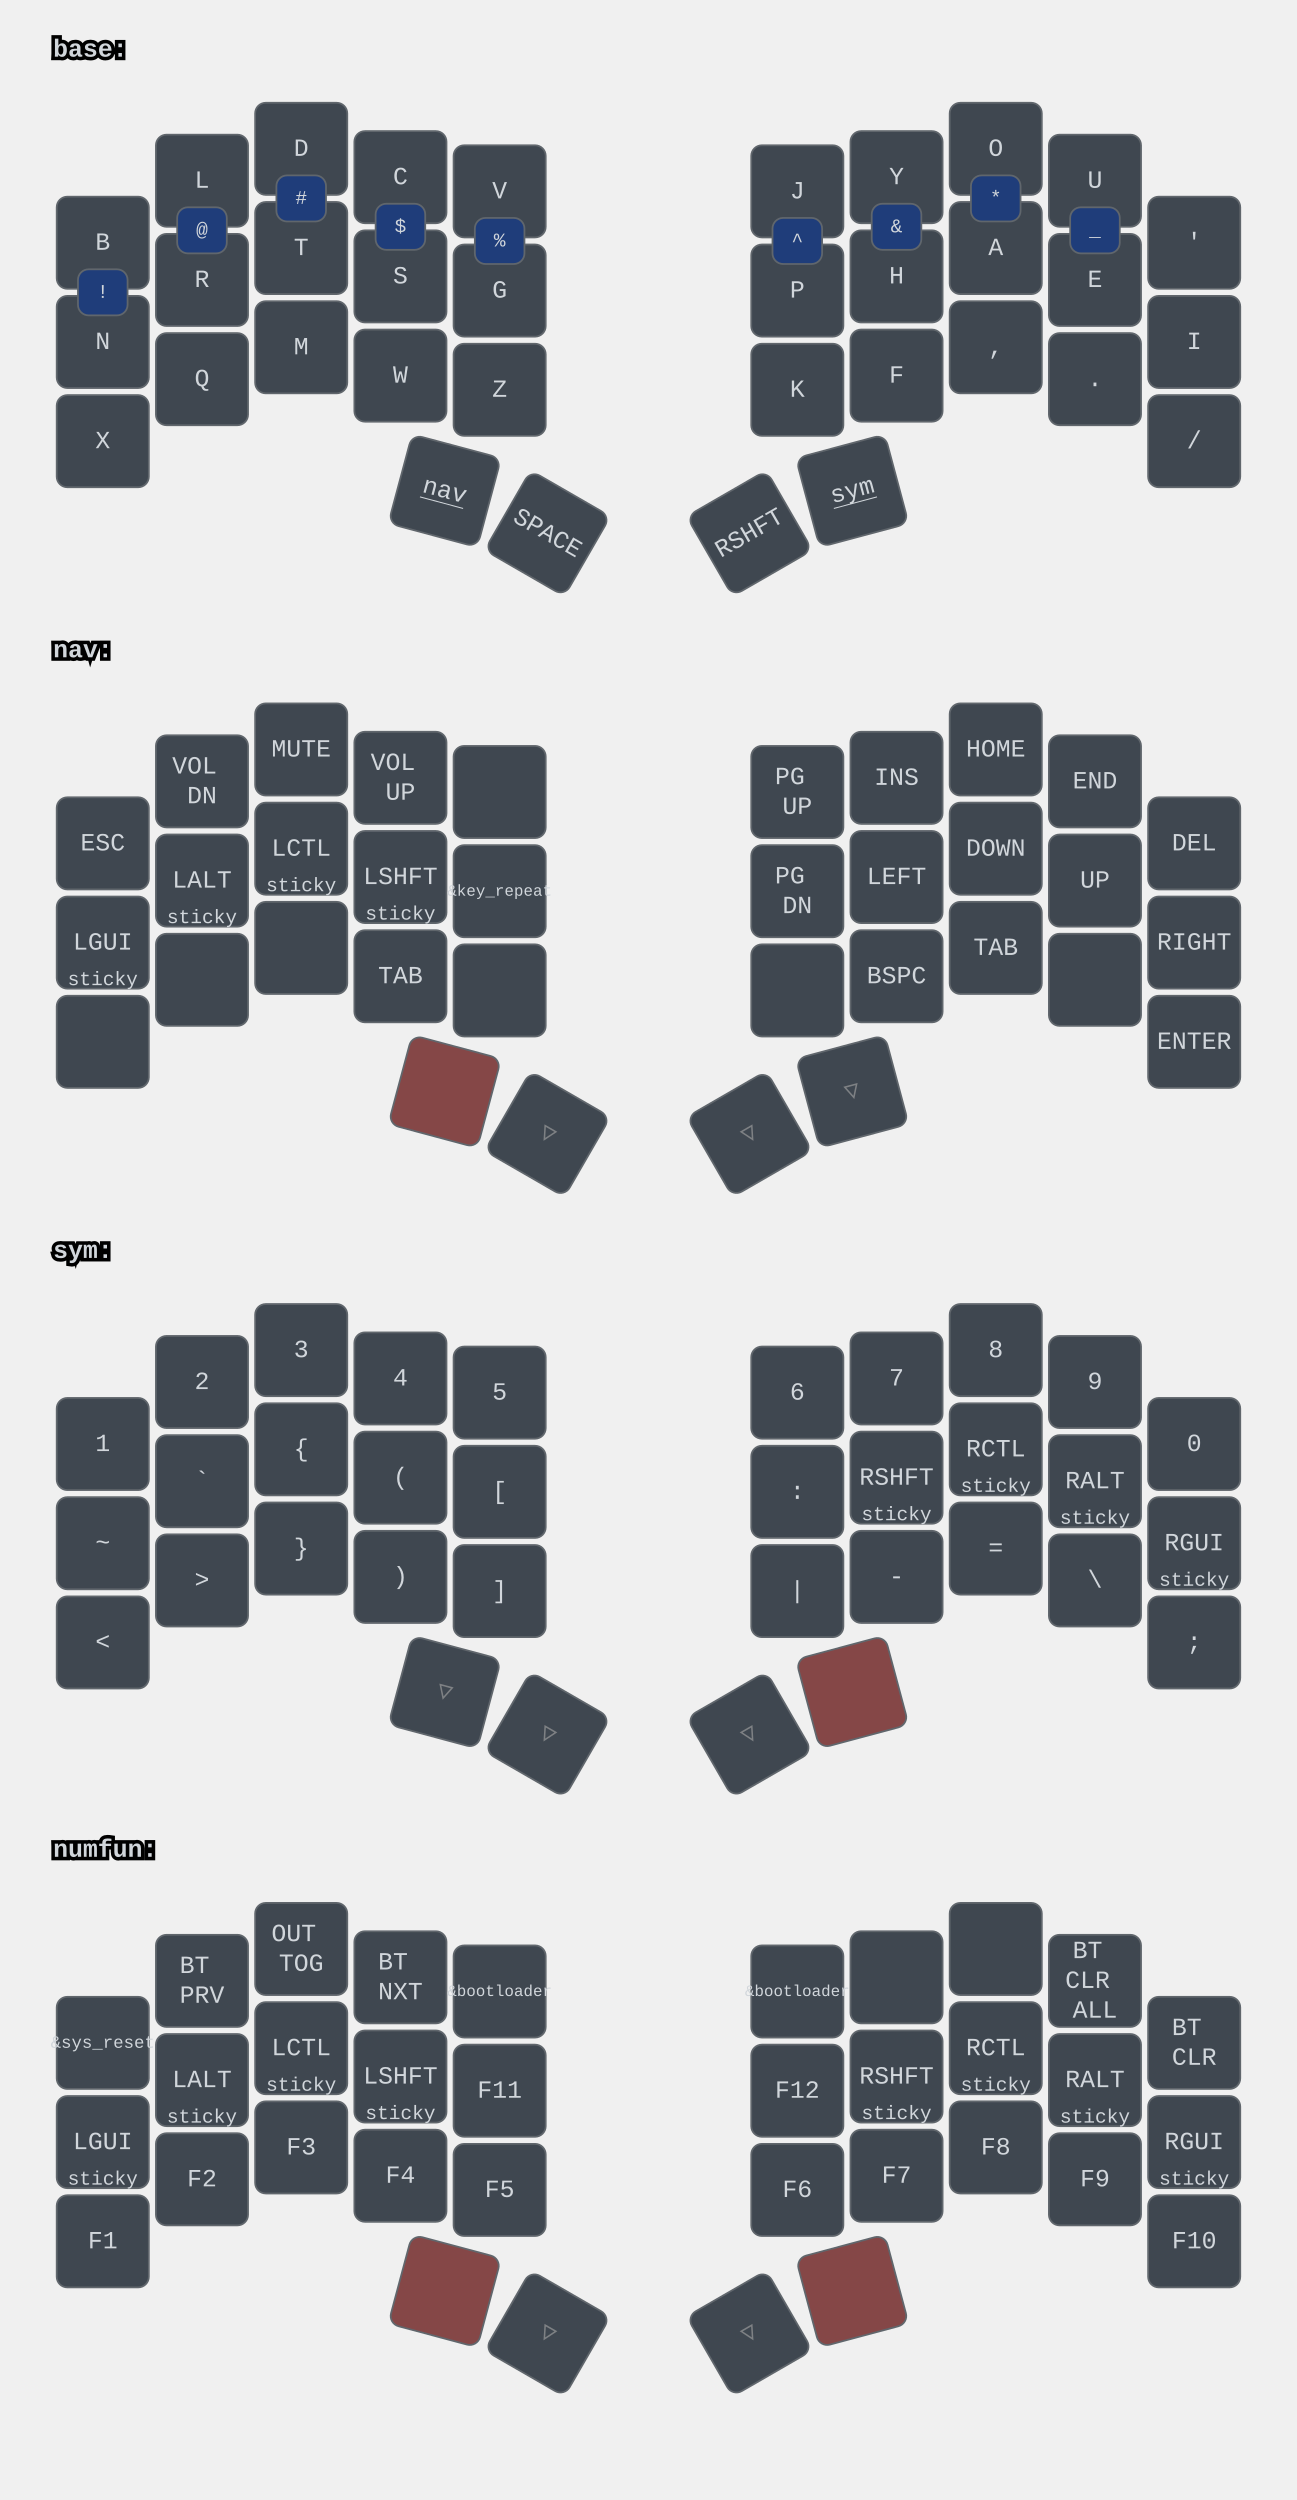
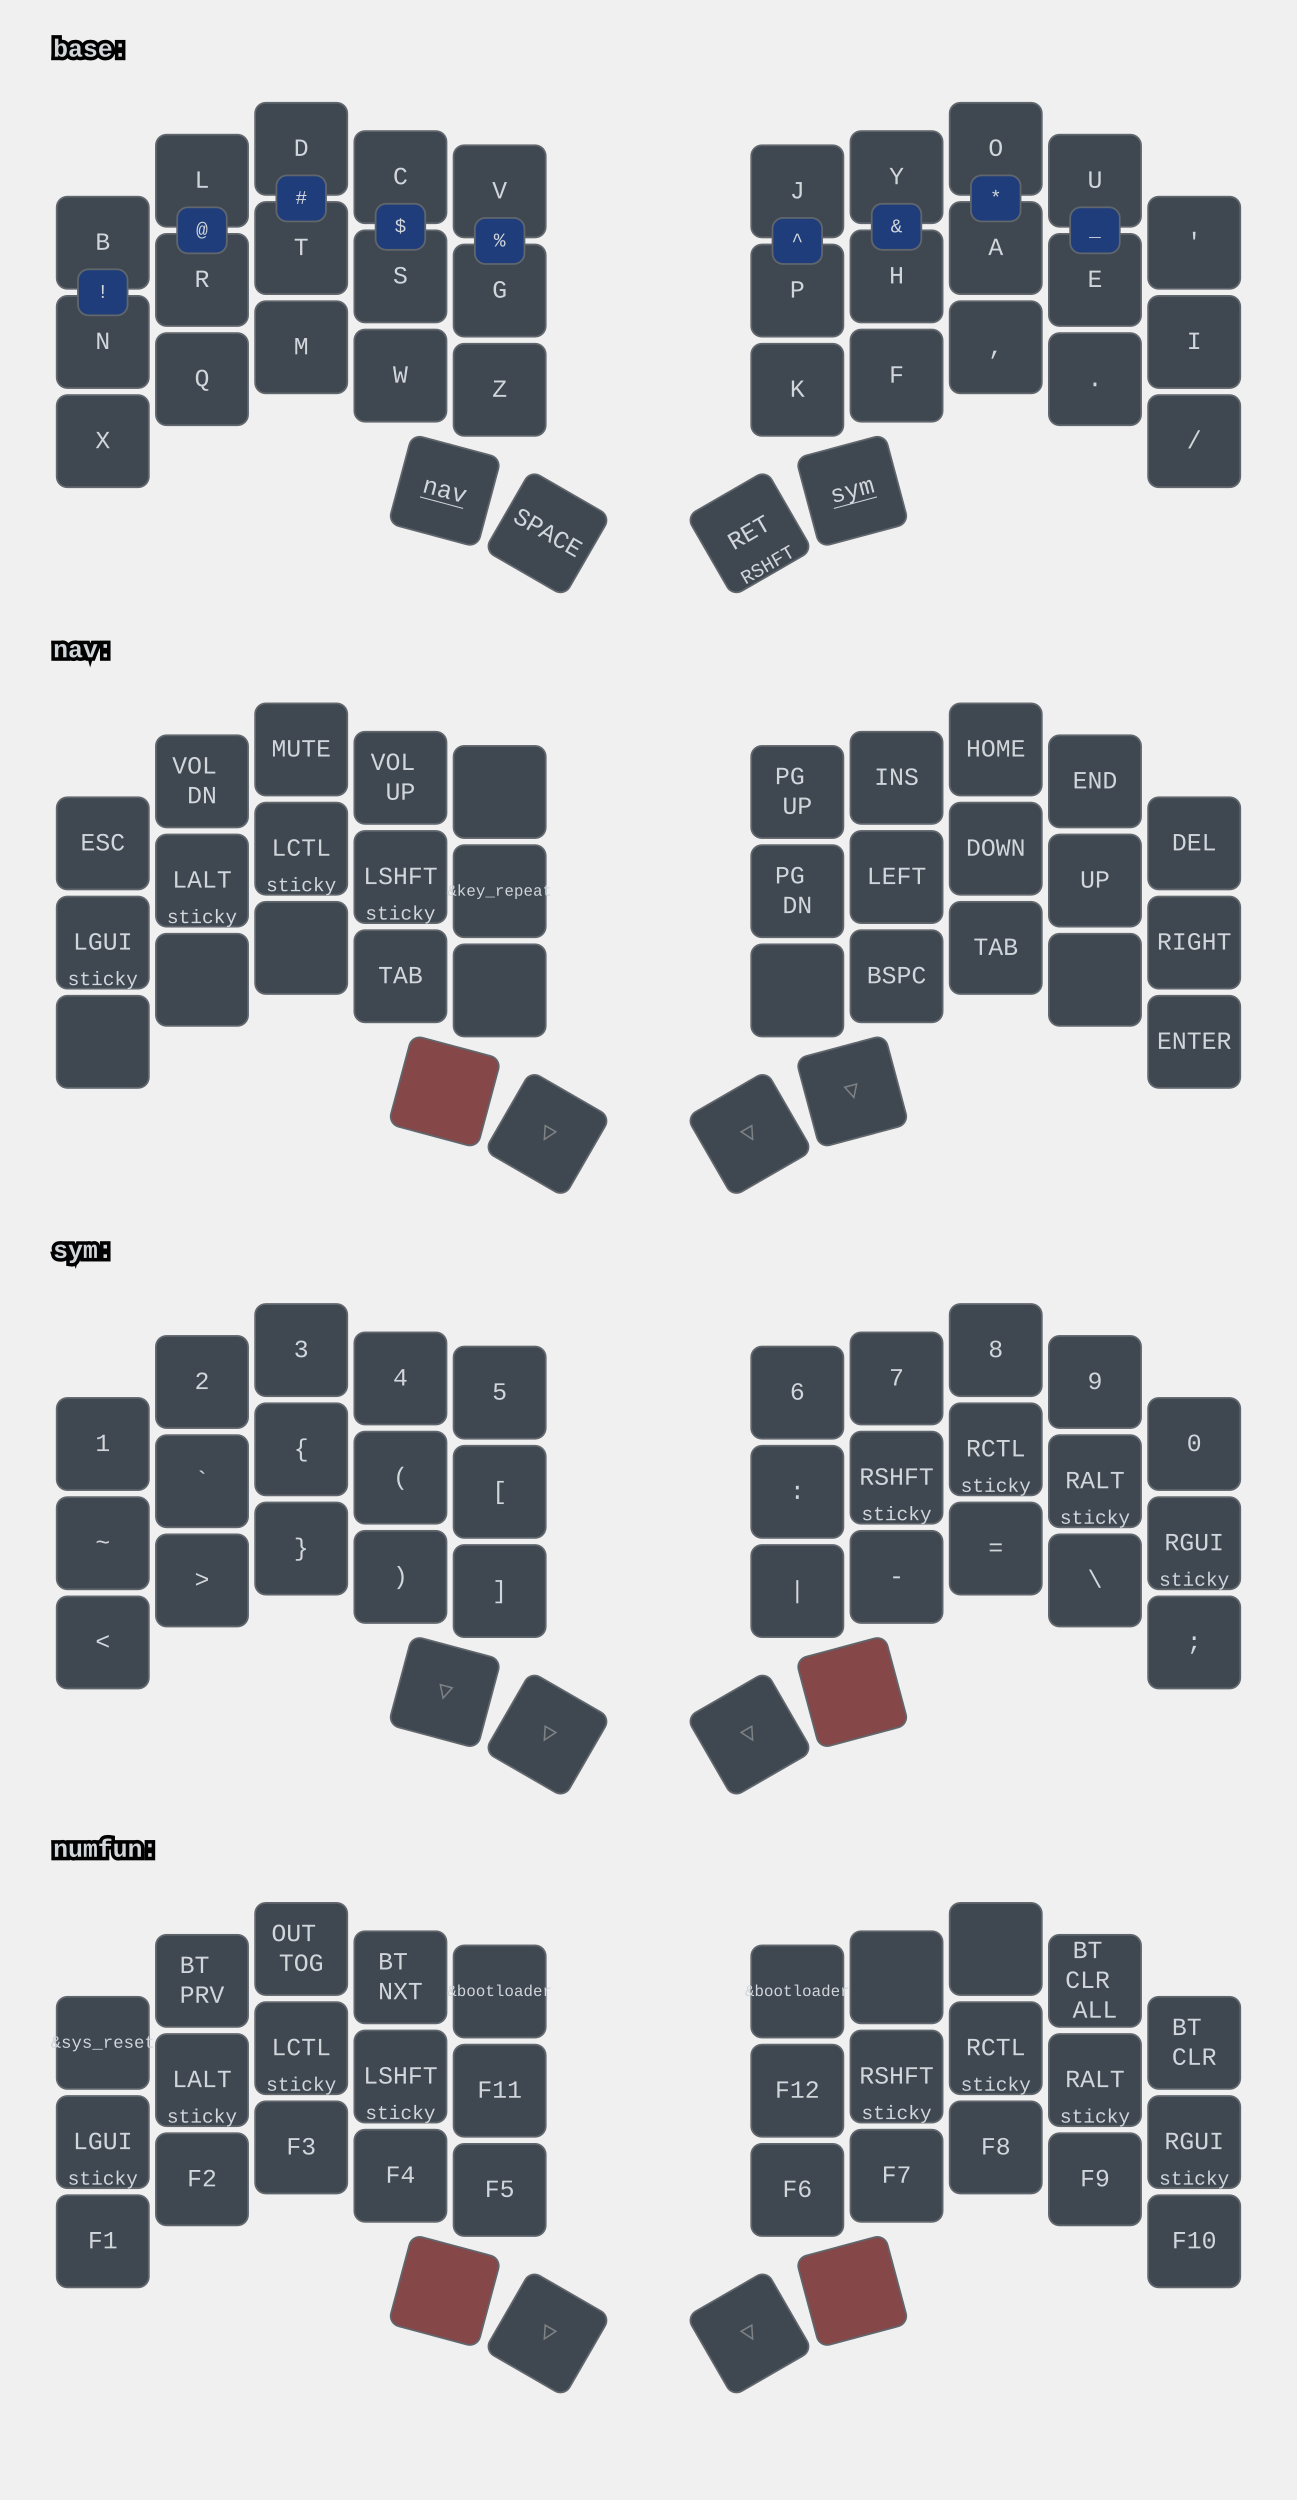
<svg xmlns="http://www.w3.org/2000/svg" width="732" height="1411" viewBox="0 0 732 1411" class="keymap">
  <style>/* inherit to force styles through use tags */
svg path {
    fill: inherit;
}

/* font and background color specifications */
svg.keymap {
    font-family: SFMono-Regular,Consolas,Liberation Mono,Menlo,monospace;
    font-size: 14px;
    font-kerning: normal;
    text-rendering: optimizeLegibility;
    fill: #24292e;
}

/* default key styling */
rect.key {
    fill: #f6f8fa;
}

rect.key, rect.combo {
    stroke: #c9cccf;
    stroke-width: 1;
}

/* default key side styling, only used is draw_key_sides is set */
rect.side {
    filter: brightness(90%);
}

/* color accent for combo boxes */
rect.combo, rect.combo-separate {
    fill: #cdf;
}

/* color accent for held keys */
rect.held, rect.combo.held {
    fill: #fdd;
}

/* color accent for ghost (optional) keys */
rect.ghost, rect.combo.ghost {
    stroke-dasharray: 4, 4;
    stroke-width: 2;
}

text {
    text-anchor: middle;
    dominant-baseline: middle;
}

/* styling for layer labels */
text.label {
    font-weight: bold;
    text-anchor: start;
    stroke: white;
    stroke-width: 4;
    paint-order: stroke;
}

/* styling for optional footer */
text.footer {
    text-anchor: end;
    dominant-baseline: auto;
    stroke: white;
    stroke-width: 4;
    paint-order: stroke;
}

/* styling for combo tap, and key non-tap label text */
text.combo, text.hold, text.shifted, text.left, text.right, text.tl, text.tr, text.bl, text.br {
    font-size: 11px;
}

text.hold, text.bl, text.br {
    text-anchor: middle;
    dominant-baseline: auto;
}

text.shifted, text.tl, text.tr {
    text-anchor: middle;
    dominant-baseline: hanging;
}

text.left, text.tl, text.bl {
    text-anchor: start;
}

text.right, text.tr, text.br {
    text-anchor: end;
}

text.layer-activator {
    text-decoration: underline;
}

/* styling for hold/shifted label text in combo box */
text.combo.hold, text.combo.shifted, text.combo.left, text.combo.right {
    font-size: 8px;
}

/* lighter symbol for transparent keys */
text.trans {
    fill: #7b7e81;
}

/* styling for combo dendrons */
path.combo {
    stroke-width: 1;
    stroke: gray;
    fill: none;
}

/* Start Tabler Icons Cleanup */
/* cannot use height/width with glyphs */
.icon-tabler &gt; path {
    fill: inherit;
    stroke: inherit;
    stroke-width: 2;
}
/* hide tabler's default box */
.icon-tabler &gt; path[stroke="none"][fill="none"] {
    visibility: hidden;
}
/* End Tabler Icons Cleanup */

svg.keymap { fill: #d1d6db; }
rect.key { fill: #3f4750; }
rect.key, rect.combo { stroke: #60666c; }
rect.combo, rect.combo-separate { fill: #1f3d7a; }
rect.held, rect.combo.held { fill: #854747; }
text.label, text.footer { stroke: black; }
text.trans { fill: #7e8184; }
path.combo { stroke: #7f7f7f; }
</style>
  <g transform="translate(30, 0)" class="layer-base">
    <text x="0" y="28" class="label" id="base">base:</text>
    <g transform="translate(0, 56)">
      <g transform="translate(28, 81)" class="key keypos-0">
        <rect rx="6" ry="6" x="-26" y="-26" width="52" height="52" class="key" />
        <text x="0" y="0" class="key tap">B</text>
      </g>
      <g transform="translate(84, 46)" class="key keypos-1">
        <rect rx="6" ry="6" x="-26" y="-26" width="52" height="52" class="key" />
        <text x="0" y="0" class="key tap">L</text>
      </g>
      <g transform="translate(140, 28)" class="key keypos-2">
        <rect rx="6" ry="6" x="-26" y="-26" width="52" height="52" class="key" />
        <text x="0" y="0" class="key tap">D</text>
      </g>
      <g transform="translate(196, 44)" class="key keypos-3">
        <rect rx="6" ry="6" x="-26" y="-26" width="52" height="52" class="key" />
        <text x="0" y="0" class="key tap">C</text>
      </g>
      <g transform="translate(252, 52)" class="key keypos-4">
        <rect rx="6" ry="6" x="-26" y="-26" width="52" height="52" class="key" />
        <text x="0" y="0" class="key tap">V</text>
      </g>
      <g transform="translate(420, 52)" class="key keypos-5">
        <rect rx="6" ry="6" x="-26" y="-26" width="52" height="52" class="key" />
        <text x="0" y="0" class="key tap">J</text>
      </g>
      <g transform="translate(476, 44)" class="key keypos-6">
        <rect rx="6" ry="6" x="-26" y="-26" width="52" height="52" class="key" />
        <text x="0" y="0" class="key tap">Y</text>
      </g>
      <g transform="translate(532, 28)" class="key keypos-7">
        <rect rx="6" ry="6" x="-26" y="-26" width="52" height="52" class="key" />
        <text x="0" y="0" class="key tap">O</text>
      </g>
      <g transform="translate(588, 46)" class="key keypos-8">
        <rect rx="6" ry="6" x="-26" y="-26" width="52" height="52" class="key" />
        <text x="0" y="0" class="key tap">U</text>
      </g>
      <g transform="translate(644, 81)" class="key keypos-9">
        <rect rx="6" ry="6" x="-26" y="-26" width="52" height="52" class="key" />
        <text x="0" y="0" class="key tap">'</text>
      </g>
      <g transform="translate(28, 137)" class="key keypos-10">
        <rect rx="6" ry="6" x="-26" y="-26" width="52" height="52" class="key" />
        <text x="0" y="0" class="key tap">N</text>
      </g>
      <g transform="translate(84, 102)" class="key keypos-11">
        <rect rx="6" ry="6" x="-26" y="-26" width="52" height="52" class="key" />
        <text x="0" y="0" class="key tap">R</text>
      </g>
      <g transform="translate(140, 84)" class="key keypos-12">
        <rect rx="6" ry="6" x="-26" y="-26" width="52" height="52" class="key" />
        <text x="0" y="0" class="key tap">T</text>
      </g>
      <g transform="translate(196, 100)" class="key keypos-13">
        <rect rx="6" ry="6" x="-26" y="-26" width="52" height="52" class="key" />
        <text x="0" y="0" class="key tap">S</text>
      </g>
      <g transform="translate(252, 108)" class="key keypos-14">
        <rect rx="6" ry="6" x="-26" y="-26" width="52" height="52" class="key" />
        <text x="0" y="0" class="key tap">G</text>
      </g>
      <g transform="translate(420, 108)" class="key keypos-15">
        <rect rx="6" ry="6" x="-26" y="-26" width="52" height="52" class="key" />
        <text x="0" y="0" class="key tap">P</text>
      </g>
      <g transform="translate(476, 100)" class="key keypos-16">
        <rect rx="6" ry="6" x="-26" y="-26" width="52" height="52" class="key" />
        <text x="0" y="0" class="key tap">H</text>
      </g>
      <g transform="translate(532, 84)" class="key keypos-17">
        <rect rx="6" ry="6" x="-26" y="-26" width="52" height="52" class="key" />
        <text x="0" y="0" class="key tap">A</text>
      </g>
      <g transform="translate(588, 102)" class="key keypos-18">
        <rect rx="6" ry="6" x="-26" y="-26" width="52" height="52" class="key" />
        <text x="0" y="0" class="key tap">E</text>
      </g>
      <g transform="translate(644, 137)" class="key keypos-19">
        <rect rx="6" ry="6" x="-26" y="-26" width="52" height="52" class="key" />
        <text x="0" y="0" class="key tap">I</text>
      </g>
      <g transform="translate(28, 193)" class="key keypos-20">
        <rect rx="6" ry="6" x="-26" y="-26" width="52" height="52" class="key" />
        <text x="0" y="0" class="key tap">X</text>
      </g>
      <g transform="translate(84, 158)" class="key keypos-21">
        <rect rx="6" ry="6" x="-26" y="-26" width="52" height="52" class="key" />
        <text x="0" y="0" class="key tap">Q</text>
      </g>
      <g transform="translate(140, 140)" class="key keypos-22">
        <rect rx="6" ry="6" x="-26" y="-26" width="52" height="52" class="key" />
        <text x="0" y="0" class="key tap">M</text>
      </g>
      <g transform="translate(196, 156)" class="key keypos-23">
        <rect rx="6" ry="6" x="-26" y="-26" width="52" height="52" class="key" />
        <text x="0" y="0" class="key tap">W</text>
      </g>
      <g transform="translate(252, 164)" class="key keypos-24">
        <rect rx="6" ry="6" x="-26" y="-26" width="52" height="52" class="key" />
        <text x="0" y="0" class="key tap">Z</text>
      </g>
      <g transform="translate(420, 164)" class="key keypos-25">
        <rect rx="6" ry="6" x="-26" y="-26" width="52" height="52" class="key" />
        <text x="0" y="0" class="key tap">K</text>
      </g>
      <g transform="translate(476, 156)" class="key keypos-26">
        <rect rx="6" ry="6" x="-26" y="-26" width="52" height="52" class="key" />
        <text x="0" y="0" class="key tap">F</text>
      </g>
      <g transform="translate(532, 140)" class="key keypos-27">
        <rect rx="6" ry="6" x="-26" y="-26" width="52" height="52" class="key" />
        <text x="0" y="0" class="key tap">,</text>
      </g>
      <g transform="translate(588, 158)" class="key keypos-28">
        <rect rx="6" ry="6" x="-26" y="-26" width="52" height="52" class="key" />
        <text x="0" y="0" class="key tap">.</text>
      </g>
      <g transform="translate(644, 193)" class="key keypos-29">
        <rect rx="6" ry="6" x="-26" y="-26" width="52" height="52" class="key" />
        <text x="0" y="0" class="key tap">/</text>
      </g>
      <g transform="translate(221, 221) rotate(15.0)" class="key keypos-30">
        <rect rx="6" ry="6" x="-26" y="-26" width="52" height="52" class="key" />
        <a href="#nav">
          <text x="0" y="0" class="key tap layer-activator">nav</text>
        </a>
      </g>
      <g transform="translate(279, 245) rotate(30.0)" class="key keypos-31">
        <rect rx="6" ry="6" x="-26" y="-26" width="52" height="52" class="key" />
        <text x="0" y="0" class="key tap">SPACE</text>
      </g>
      <g transform="translate(393, 245) rotate(-30.0)" class="key keypos-32">
        <rect rx="6" ry="6" x="-26" y="-26" width="52" height="52" class="key" />
-         <text x="0" y="0" class="key tap">RSHFT</text>
+         <text x="0" y="0" class="key tap">RET</text>
+         <text x="0" y="24" class="key hold">RSHFT</text>
      </g>
      <g transform="translate(451, 221) rotate(-15.0)" class="key keypos-33">
        <rect rx="6" ry="6" x="-26" y="-26" width="52" height="52" class="key" />
        <a href="#sym">
          <text x="0" y="0" class="key tap layer-activator">sym</text>
        </a>
      </g>
      <g class="combo combopos-0">
        <rect rx="6" ry="6" x="14" y="96" width="28" height="26" class="combo" />
        <text x="28" y="109" class="combo tap">!</text>
      </g>
      <g class="combo combopos-1">
        <rect rx="6" ry="6" x="70" y="61" width="28" height="26" class="combo" />
        <text x="84" y="74" class="combo tap">@</text>
      </g>
      <g class="combo combopos-2">
        <rect rx="6" ry="6" x="126" y="43" width="28" height="26" class="combo" />
        <text x="140" y="56" class="combo tap">#</text>
      </g>
      <g class="combo combopos-3">
        <rect rx="6" ry="6" x="182" y="59" width="28" height="26" class="combo" />
        <text x="196" y="72" class="combo tap">$</text>
      </g>
      <g class="combo combopos-4">
        <rect rx="6" ry="6" x="238" y="67" width="28" height="26" class="combo" />
        <text x="252" y="80" class="combo tap">%</text>
      </g>
      <g class="combo combopos-5">
        <rect rx="6" ry="6" x="406" y="67" width="28" height="26" class="combo" />
        <text x="420" y="80" class="combo tap">^</text>
      </g>
      <g class="combo combopos-6">
        <rect rx="6" ry="6" x="462" y="59" width="28" height="26" class="combo" />
        <text x="476" y="72" class="combo tap">&amp;</text>
      </g>
      <g class="combo combopos-7">
        <rect rx="6" ry="6" x="518" y="43" width="28" height="26" class="combo" />
        <text x="532" y="56" class="combo tap">*</text>
      </g>
      <g class="combo combopos-8">
        <rect rx="6" ry="6" x="574" y="61" width="28" height="26" class="combo" />
        <text x="588" y="74" class="combo tap">_</text>
      </g>
    </g>
  </g>
  <g transform="translate(30, 339)" class="layer-nav">
    <text x="0" y="28" class="label" id="nav">nav:</text>
    <g transform="translate(0, 56)">
      <g transform="translate(28, 81)" class="key keypos-0">
        <rect rx="6" ry="6" x="-26" y="-26" width="52" height="52" class="key" />
        <text x="0" y="0" class="key tap">ESC</text>
      </g>
      <g transform="translate(84, 46)" class="key keypos-1">
        <rect rx="6" ry="6" x="-26" y="-26" width="52" height="52" class="key" />
        <text x="0" y="0" class="key tap">
          <tspan x="0" dy="-0.6em">VOL</tspan>
          <tspan x="0" dy="1.2em">DN</tspan>
        </text>
      </g>
      <g transform="translate(140, 28)" class="key keypos-2">
        <rect rx="6" ry="6" x="-26" y="-26" width="52" height="52" class="key" />
        <text x="0" y="0" class="key tap">MUTE</text>
      </g>
      <g transform="translate(196, 44)" class="key keypos-3">
        <rect rx="6" ry="6" x="-26" y="-26" width="52" height="52" class="key" />
        <text x="0" y="0" class="key tap">
          <tspan x="0" dy="-0.6em">VOL</tspan>
          <tspan x="0" dy="1.2em">UP</tspan>
        </text>
      </g>
      <g transform="translate(252, 52)" class="key keypos-4">
        <rect rx="6" ry="6" x="-26" y="-26" width="52" height="52" class="key" />
      </g>
      <g transform="translate(420, 52)" class="key keypos-5">
        <rect rx="6" ry="6" x="-26" y="-26" width="52" height="52" class="key" />
        <text x="0" y="0" class="key tap">
          <tspan x="0" dy="-0.6em">PG</tspan>
          <tspan x="0" dy="1.2em">UP</tspan>
        </text>
      </g>
      <g transform="translate(476, 44)" class="key keypos-6">
        <rect rx="6" ry="6" x="-26" y="-26" width="52" height="52" class="key" />
        <text x="0" y="0" class="key tap">INS</text>
      </g>
      <g transform="translate(532, 28)" class="key keypos-7">
        <rect rx="6" ry="6" x="-26" y="-26" width="52" height="52" class="key" />
        <text x="0" y="0" class="key tap">HOME</text>
      </g>
      <g transform="translate(588, 46)" class="key keypos-8">
        <rect rx="6" ry="6" x="-26" y="-26" width="52" height="52" class="key" />
        <text x="0" y="0" class="key tap">END</text>
      </g>
      <g transform="translate(644, 81)" class="key keypos-9">
        <rect rx="6" ry="6" x="-26" y="-26" width="52" height="52" class="key" />
        <text x="0" y="0" class="key tap">DEL</text>
      </g>
      <g transform="translate(28, 137)" class="key keypos-10">
        <rect rx="6" ry="6" x="-26" y="-26" width="52" height="52" class="key" />
        <text x="0" y="0" class="key tap">LGUI</text>
        <text x="0" y="24" class="key hold">sticky</text>
      </g>
      <g transform="translate(84, 102)" class="key keypos-11">
        <rect rx="6" ry="6" x="-26" y="-26" width="52" height="52" class="key" />
        <text x="0" y="0" class="key tap">LALT</text>
        <text x="0" y="24" class="key hold">sticky</text>
      </g>
      <g transform="translate(140, 84)" class="key keypos-12">
        <rect rx="6" ry="6" x="-26" y="-26" width="52" height="52" class="key" />
        <text x="0" y="0" class="key tap">LCTL</text>
        <text x="0" y="24" class="key hold">sticky</text>
      </g>
      <g transform="translate(196, 100)" class="key keypos-13">
        <rect rx="6" ry="6" x="-26" y="-26" width="52" height="52" class="key" />
        <text x="0" y="0" class="key tap">LSHFT</text>
        <text x="0" y="24" class="key hold">sticky</text>
      </g>
      <g transform="translate(252, 108)" class="key keypos-14">
        <rect rx="6" ry="6" x="-26" y="-26" width="52" height="52" class="key" />
        <text x="0" y="0" class="key tap">
          <tspan style="font-size: 64%">&amp;key_repeat</tspan>
        </text>
      </g>
      <g transform="translate(420, 108)" class="key keypos-15">
        <rect rx="6" ry="6" x="-26" y="-26" width="52" height="52" class="key" />
        <text x="0" y="0" class="key tap">
          <tspan x="0" dy="-0.6em">PG</tspan>
          <tspan x="0" dy="1.2em">DN</tspan>
        </text>
      </g>
      <g transform="translate(476, 100)" class="key keypos-16">
        <rect rx="6" ry="6" x="-26" y="-26" width="52" height="52" class="key" />
        <text x="0" y="0" class="key tap">LEFT</text>
      </g>
      <g transform="translate(532, 84)" class="key keypos-17">
        <rect rx="6" ry="6" x="-26" y="-26" width="52" height="52" class="key" />
        <text x="0" y="0" class="key tap">DOWN</text>
      </g>
      <g transform="translate(588, 102)" class="key keypos-18">
        <rect rx="6" ry="6" x="-26" y="-26" width="52" height="52" class="key" />
        <text x="0" y="0" class="key tap">UP</text>
      </g>
      <g transform="translate(644, 137)" class="key keypos-19">
        <rect rx="6" ry="6" x="-26" y="-26" width="52" height="52" class="key" />
        <text x="0" y="0" class="key tap">RIGHT</text>
      </g>
      <g transform="translate(28, 193)" class="key keypos-20">
        <rect rx="6" ry="6" x="-26" y="-26" width="52" height="52" class="key" />
      </g>
      <g transform="translate(84, 158)" class="key keypos-21">
        <rect rx="6" ry="6" x="-26" y="-26" width="52" height="52" class="key" />
      </g>
      <g transform="translate(140, 140)" class="key keypos-22">
        <rect rx="6" ry="6" x="-26" y="-26" width="52" height="52" class="key" />
      </g>
      <g transform="translate(196, 156)" class="key keypos-23">
        <rect rx="6" ry="6" x="-26" y="-26" width="52" height="52" class="key" />
        <text x="0" y="0" class="key tap">TAB</text>
      </g>
      <g transform="translate(252, 164)" class="key keypos-24">
        <rect rx="6" ry="6" x="-26" y="-26" width="52" height="52" class="key" />
      </g>
      <g transform="translate(420, 164)" class="key keypos-25">
        <rect rx="6" ry="6" x="-26" y="-26" width="52" height="52" class="key" />
      </g>
      <g transform="translate(476, 156)" class="key keypos-26">
        <rect rx="6" ry="6" x="-26" y="-26" width="52" height="52" class="key" />
        <text x="0" y="0" class="key tap">BSPC</text>
      </g>
      <g transform="translate(532, 140)" class="key keypos-27">
        <rect rx="6" ry="6" x="-26" y="-26" width="52" height="52" class="key" />
        <text x="0" y="0" class="key tap">TAB</text>
      </g>
      <g transform="translate(588, 158)" class="key keypos-28">
        <rect rx="6" ry="6" x="-26" y="-26" width="52" height="52" class="key" />
      </g>
      <g transform="translate(644, 193)" class="key keypos-29">
        <rect rx="6" ry="6" x="-26" y="-26" width="52" height="52" class="key" />
        <text x="0" y="0" class="key tap">ENTER</text>
      </g>
      <g transform="translate(221, 221) rotate(15.0)" class="key held keypos-30">
        <rect rx="6" ry="6" x="-26" y="-26" width="52" height="52" class="key held" />
      </g>
      <g transform="translate(279, 245) rotate(30.0)" class="key trans keypos-31">
        <rect rx="6" ry="6" x="-26" y="-26" width="52" height="52" class="key trans" />
        <text x="0" y="0" class="key trans tap">▽</text>
      </g>
      <g transform="translate(393, 245) rotate(-30.0)" class="key trans keypos-32">
        <rect rx="6" ry="6" x="-26" y="-26" width="52" height="52" class="key trans" />
        <text x="0" y="0" class="key trans tap">▽</text>
      </g>
      <g transform="translate(451, 221) rotate(-15.0)" class="key trans keypos-33">
        <rect rx="6" ry="6" x="-26" y="-26" width="52" height="52" class="key trans" />
        <text x="0" y="0" class="key trans tap">▽</text>
      </g>
    </g>
  </g>
  <g transform="translate(30, 678)" class="layer-sym">
    <text x="0" y="28" class="label" id="sym">sym:</text>
    <g transform="translate(0, 56)">
      <g transform="translate(28, 81)" class="key keypos-0">
        <rect rx="6" ry="6" x="-26" y="-26" width="52" height="52" class="key" />
        <text x="0" y="0" class="key tap">1</text>
      </g>
      <g transform="translate(84, 46)" class="key keypos-1">
        <rect rx="6" ry="6" x="-26" y="-26" width="52" height="52" class="key" />
        <text x="0" y="0" class="key tap">2</text>
      </g>
      <g transform="translate(140, 28)" class="key keypos-2">
        <rect rx="6" ry="6" x="-26" y="-26" width="52" height="52" class="key" />
        <text x="0" y="0" class="key tap">3</text>
      </g>
      <g transform="translate(196, 44)" class="key keypos-3">
        <rect rx="6" ry="6" x="-26" y="-26" width="52" height="52" class="key" />
        <text x="0" y="0" class="key tap">4</text>
      </g>
      <g transform="translate(252, 52)" class="key keypos-4">
        <rect rx="6" ry="6" x="-26" y="-26" width="52" height="52" class="key" />
        <text x="0" y="0" class="key tap">5</text>
      </g>
      <g transform="translate(420, 52)" class="key keypos-5">
        <rect rx="6" ry="6" x="-26" y="-26" width="52" height="52" class="key" />
        <text x="0" y="0" class="key tap">6</text>
      </g>
      <g transform="translate(476, 44)" class="key keypos-6">
        <rect rx="6" ry="6" x="-26" y="-26" width="52" height="52" class="key" />
        <text x="0" y="0" class="key tap">7</text>
      </g>
      <g transform="translate(532, 28)" class="key keypos-7">
        <rect rx="6" ry="6" x="-26" y="-26" width="52" height="52" class="key" />
        <text x="0" y="0" class="key tap">8</text>
      </g>
      <g transform="translate(588, 46)" class="key keypos-8">
        <rect rx="6" ry="6" x="-26" y="-26" width="52" height="52" class="key" />
        <text x="0" y="0" class="key tap">9</text>
      </g>
      <g transform="translate(644, 81)" class="key keypos-9">
        <rect rx="6" ry="6" x="-26" y="-26" width="52" height="52" class="key" />
        <text x="0" y="0" class="key tap">0</text>
      </g>
      <g transform="translate(28, 137)" class="key keypos-10">
        <rect rx="6" ry="6" x="-26" y="-26" width="52" height="52" class="key" />
        <text x="0" y="0" class="key tap">~</text>
      </g>
      <g transform="translate(84, 102)" class="key keypos-11">
        <rect rx="6" ry="6" x="-26" y="-26" width="52" height="52" class="key" />
        <text x="0" y="0" class="key tap">`</text>
      </g>
      <g transform="translate(140, 84)" class="key keypos-12">
        <rect rx="6" ry="6" x="-26" y="-26" width="52" height="52" class="key" />
        <text x="0" y="0" class="key tap">{</text>
      </g>
      <g transform="translate(196, 100)" class="key keypos-13">
        <rect rx="6" ry="6" x="-26" y="-26" width="52" height="52" class="key" />
        <text x="0" y="0" class="key tap">(</text>
      </g>
      <g transform="translate(252, 108)" class="key keypos-14">
        <rect rx="6" ry="6" x="-26" y="-26" width="52" height="52" class="key" />
        <text x="0" y="0" class="key tap">[</text>
      </g>
      <g transform="translate(420, 108)" class="key keypos-15">
        <rect rx="6" ry="6" x="-26" y="-26" width="52" height="52" class="key" />
        <text x="0" y="0" class="key tap">:</text>
      </g>
      <g transform="translate(476, 100)" class="key keypos-16">
        <rect rx="6" ry="6" x="-26" y="-26" width="52" height="52" class="key" />
        <text x="0" y="0" class="key tap">RSHFT</text>
        <text x="0" y="24" class="key hold">sticky</text>
      </g>
      <g transform="translate(532, 84)" class="key keypos-17">
        <rect rx="6" ry="6" x="-26" y="-26" width="52" height="52" class="key" />
        <text x="0" y="0" class="key tap">RCTL</text>
        <text x="0" y="24" class="key hold">sticky</text>
      </g>
      <g transform="translate(588, 102)" class="key keypos-18">
        <rect rx="6" ry="6" x="-26" y="-26" width="52" height="52" class="key" />
        <text x="0" y="0" class="key tap">RALT</text>
        <text x="0" y="24" class="key hold">sticky</text>
      </g>
      <g transform="translate(644, 137)" class="key keypos-19">
        <rect rx="6" ry="6" x="-26" y="-26" width="52" height="52" class="key" />
        <text x="0" y="0" class="key tap">RGUI</text>
        <text x="0" y="24" class="key hold">sticky</text>
      </g>
      <g transform="translate(28, 193)" class="key keypos-20">
        <rect rx="6" ry="6" x="-26" y="-26" width="52" height="52" class="key" />
        <text x="0" y="0" class="key tap">&lt;</text>
      </g>
      <g transform="translate(84, 158)" class="key keypos-21">
        <rect rx="6" ry="6" x="-26" y="-26" width="52" height="52" class="key" />
        <text x="0" y="0" class="key tap">&gt;</text>
      </g>
      <g transform="translate(140, 140)" class="key keypos-22">
        <rect rx="6" ry="6" x="-26" y="-26" width="52" height="52" class="key" />
        <text x="0" y="0" class="key tap">}</text>
      </g>
      <g transform="translate(196, 156)" class="key keypos-23">
        <rect rx="6" ry="6" x="-26" y="-26" width="52" height="52" class="key" />
        <text x="0" y="0" class="key tap">)</text>
      </g>
      <g transform="translate(252, 164)" class="key keypos-24">
        <rect rx="6" ry="6" x="-26" y="-26" width="52" height="52" class="key" />
        <text x="0" y="0" class="key tap">]</text>
      </g>
      <g transform="translate(420, 164)" class="key keypos-25">
        <rect rx="6" ry="6" x="-26" y="-26" width="52" height="52" class="key" />
        <text x="0" y="0" class="key tap">|</text>
      </g>
      <g transform="translate(476, 156)" class="key keypos-26">
        <rect rx="6" ry="6" x="-26" y="-26" width="52" height="52" class="key" />
        <text x="0" y="0" class="key tap">-</text>
      </g>
      <g transform="translate(532, 140)" class="key keypos-27">
        <rect rx="6" ry="6" x="-26" y="-26" width="52" height="52" class="key" />
        <text x="0" y="0" class="key tap">=</text>
      </g>
      <g transform="translate(588, 158)" class="key keypos-28">
        <rect rx="6" ry="6" x="-26" y="-26" width="52" height="52" class="key" />
        <text x="0" y="0" class="key tap">\</text>
      </g>
      <g transform="translate(644, 193)" class="key keypos-29">
        <rect rx="6" ry="6" x="-26" y="-26" width="52" height="52" class="key" />
        <text x="0" y="0" class="key tap">;</text>
      </g>
      <g transform="translate(221, 221) rotate(15.0)" class="key trans keypos-30">
        <rect rx="6" ry="6" x="-26" y="-26" width="52" height="52" class="key trans" />
        <text x="0" y="0" class="key trans tap">▽</text>
      </g>
      <g transform="translate(279, 245) rotate(30.0)" class="key trans keypos-31">
        <rect rx="6" ry="6" x="-26" y="-26" width="52" height="52" class="key trans" />
        <text x="0" y="0" class="key trans tap">▽</text>
      </g>
      <g transform="translate(393, 245) rotate(-30.0)" class="key trans keypos-32">
        <rect rx="6" ry="6" x="-26" y="-26" width="52" height="52" class="key trans" />
        <text x="0" y="0" class="key trans tap">▽</text>
      </g>
      <g transform="translate(451, 221) rotate(-15.0)" class="key held keypos-33">
        <rect rx="6" ry="6" x="-26" y="-26" width="52" height="52" class="key held" />
      </g>
    </g>
  </g>
  <g transform="translate(30, 1016)" class="layer-numfun">
    <text x="0" y="28" class="label" id="numfun">numfun:</text>
    <g transform="translate(0, 56)">
      <g transform="translate(28, 81)" class="key keypos-0">
        <rect rx="6" ry="6" x="-26" y="-26" width="52" height="52" class="key" />
        <text x="0" y="0" class="key tap">
          <tspan style="font-size: 70%">&amp;sys_reset</tspan>
        </text>
      </g>
      <g transform="translate(84, 46)" class="key keypos-1">
        <rect rx="6" ry="6" x="-26" y="-26" width="52" height="52" class="key" />
        <text x="0" y="0" class="key tap">
          <tspan x="0" dy="-0.6em">BT</tspan>
          <tspan x="0" dy="1.2em">PRV</tspan>
        </text>
      </g>
      <g transform="translate(140, 28)" class="key keypos-2">
        <rect rx="6" ry="6" x="-26" y="-26" width="52" height="52" class="key" />
        <text x="0" y="0" class="key tap">
          <tspan x="0" dy="-0.6em">OUT</tspan>
          <tspan x="0" dy="1.2em">TOG</tspan>
        </text>
      </g>
      <g transform="translate(196, 44)" class="key keypos-3">
        <rect rx="6" ry="6" x="-26" y="-26" width="52" height="52" class="key" />
        <text x="0" y="0" class="key tap">
          <tspan x="0" dy="-0.6em">BT</tspan>
          <tspan x="0" dy="1.2em">NXT</tspan>
        </text>
      </g>
      <g transform="translate(252, 52)" class="key keypos-4">
        <rect rx="6" ry="6" x="-26" y="-26" width="52" height="52" class="key" />
        <text x="0" y="0" class="key tap">
          <tspan style="font-size: 64%">&amp;bootloader</tspan>
        </text>
      </g>
      <g transform="translate(420, 52)" class="key keypos-5">
        <rect rx="6" ry="6" x="-26" y="-26" width="52" height="52" class="key" />
        <text x="0" y="0" class="key tap">
          <tspan style="font-size: 64%">&amp;bootloader</tspan>
        </text>
      </g>
      <g transform="translate(476, 44)" class="key keypos-6">
        <rect rx="6" ry="6" x="-26" y="-26" width="52" height="52" class="key" />
      </g>
      <g transform="translate(532, 28)" class="key keypos-7">
        <rect rx="6" ry="6" x="-26" y="-26" width="52" height="52" class="key" />
      </g>
      <g transform="translate(588, 46)" class="key keypos-8">
        <rect rx="6" ry="6" x="-26" y="-26" width="52" height="52" class="key" />
        <text x="0" y="0" class="key tap">
          <tspan x="0" dy="-1.2em">BT</tspan>
          <tspan x="0" dy="1.2em">CLR</tspan>
          <tspan x="0" dy="1.2em">ALL</tspan>
        </text>
      </g>
      <g transform="translate(644, 81)" class="key keypos-9">
        <rect rx="6" ry="6" x="-26" y="-26" width="52" height="52" class="key" />
        <text x="0" y="0" class="key tap">
          <tspan x="0" dy="-0.6em">BT</tspan>
          <tspan x="0" dy="1.2em">CLR</tspan>
        </text>
      </g>
      <g transform="translate(28, 137)" class="key keypos-10">
        <rect rx="6" ry="6" x="-26" y="-26" width="52" height="52" class="key" />
        <text x="0" y="0" class="key tap">LGUI</text>
        <text x="0" y="24" class="key hold">sticky</text>
      </g>
      <g transform="translate(84, 102)" class="key keypos-11">
        <rect rx="6" ry="6" x="-26" y="-26" width="52" height="52" class="key" />
        <text x="0" y="0" class="key tap">LALT</text>
        <text x="0" y="24" class="key hold">sticky</text>
      </g>
      <g transform="translate(140, 84)" class="key keypos-12">
        <rect rx="6" ry="6" x="-26" y="-26" width="52" height="52" class="key" />
        <text x="0" y="0" class="key tap">LCTL</text>
        <text x="0" y="24" class="key hold">sticky</text>
      </g>
      <g transform="translate(196, 100)" class="key keypos-13">
        <rect rx="6" ry="6" x="-26" y="-26" width="52" height="52" class="key" />
        <text x="0" y="0" class="key tap">LSHFT</text>
        <text x="0" y="24" class="key hold">sticky</text>
      </g>
      <g transform="translate(252, 108)" class="key keypos-14">
        <rect rx="6" ry="6" x="-26" y="-26" width="52" height="52" class="key" />
        <text x="0" y="0" class="key tap">F11</text>
      </g>
      <g transform="translate(420, 108)" class="key keypos-15">
        <rect rx="6" ry="6" x="-26" y="-26" width="52" height="52" class="key" />
        <text x="0" y="0" class="key tap">F12</text>
      </g>
      <g transform="translate(476, 100)" class="key keypos-16">
        <rect rx="6" ry="6" x="-26" y="-26" width="52" height="52" class="key" />
        <text x="0" y="0" class="key tap">RSHFT</text>
        <text x="0" y="24" class="key hold">sticky</text>
      </g>
      <g transform="translate(532, 84)" class="key keypos-17">
        <rect rx="6" ry="6" x="-26" y="-26" width="52" height="52" class="key" />
        <text x="0" y="0" class="key tap">RCTL</text>
        <text x="0" y="24" class="key hold">sticky</text>
      </g>
      <g transform="translate(588, 102)" class="key keypos-18">
        <rect rx="6" ry="6" x="-26" y="-26" width="52" height="52" class="key" />
        <text x="0" y="0" class="key tap">RALT</text>
        <text x="0" y="24" class="key hold">sticky</text>
      </g>
      <g transform="translate(644, 137)" class="key keypos-19">
        <rect rx="6" ry="6" x="-26" y="-26" width="52" height="52" class="key" />
        <text x="0" y="0" class="key tap">RGUI</text>
        <text x="0" y="24" class="key hold">sticky</text>
      </g>
      <g transform="translate(28, 193)" class="key keypos-20">
        <rect rx="6" ry="6" x="-26" y="-26" width="52" height="52" class="key" />
        <text x="0" y="0" class="key tap">F1</text>
      </g>
      <g transform="translate(84, 158)" class="key keypos-21">
        <rect rx="6" ry="6" x="-26" y="-26" width="52" height="52" class="key" />
        <text x="0" y="0" class="key tap">F2</text>
      </g>
      <g transform="translate(140, 140)" class="key keypos-22">
        <rect rx="6" ry="6" x="-26" y="-26" width="52" height="52" class="key" />
        <text x="0" y="0" class="key tap">F3</text>
      </g>
      <g transform="translate(196, 156)" class="key keypos-23">
        <rect rx="6" ry="6" x="-26" y="-26" width="52" height="52" class="key" />
        <text x="0" y="0" class="key tap">F4</text>
      </g>
      <g transform="translate(252, 164)" class="key keypos-24">
        <rect rx="6" ry="6" x="-26" y="-26" width="52" height="52" class="key" />
        <text x="0" y="0" class="key tap">F5</text>
      </g>
      <g transform="translate(420, 164)" class="key keypos-25">
        <rect rx="6" ry="6" x="-26" y="-26" width="52" height="52" class="key" />
        <text x="0" y="0" class="key tap">F6</text>
      </g>
      <g transform="translate(476, 156)" class="key keypos-26">
        <rect rx="6" ry="6" x="-26" y="-26" width="52" height="52" class="key" />
        <text x="0" y="0" class="key tap">F7</text>
      </g>
      <g transform="translate(532, 140)" class="key keypos-27">
        <rect rx="6" ry="6" x="-26" y="-26" width="52" height="52" class="key" />
        <text x="0" y="0" class="key tap">F8</text>
      </g>
      <g transform="translate(588, 158)" class="key keypos-28">
        <rect rx="6" ry="6" x="-26" y="-26" width="52" height="52" class="key" />
        <text x="0" y="0" class="key tap">F9</text>
      </g>
      <g transform="translate(644, 193)" class="key keypos-29">
        <rect rx="6" ry="6" x="-26" y="-26" width="52" height="52" class="key" />
        <text x="0" y="0" class="key tap">F10</text>
      </g>
      <g transform="translate(221, 221) rotate(15.0)" class="key held keypos-30">
        <rect rx="6" ry="6" x="-26" y="-26" width="52" height="52" class="key held" />
      </g>
      <g transform="translate(279, 245) rotate(30.0)" class="key trans keypos-31">
        <rect rx="6" ry="6" x="-26" y="-26" width="52" height="52" class="key trans" />
        <text x="0" y="0" class="key trans tap">▽</text>
      </g>
      <g transform="translate(393, 245) rotate(-30.0)" class="key trans keypos-32">
        <rect rx="6" ry="6" x="-26" y="-26" width="52" height="52" class="key trans" />
        <text x="0" y="0" class="key trans tap">▽</text>
      </g>
      <g transform="translate(451, 221) rotate(-15.0)" class="key held keypos-33">
        <rect rx="6" ry="6" x="-26" y="-26" width="52" height="52" class="key held" />
      </g>
    </g>
  </g>
</svg>
